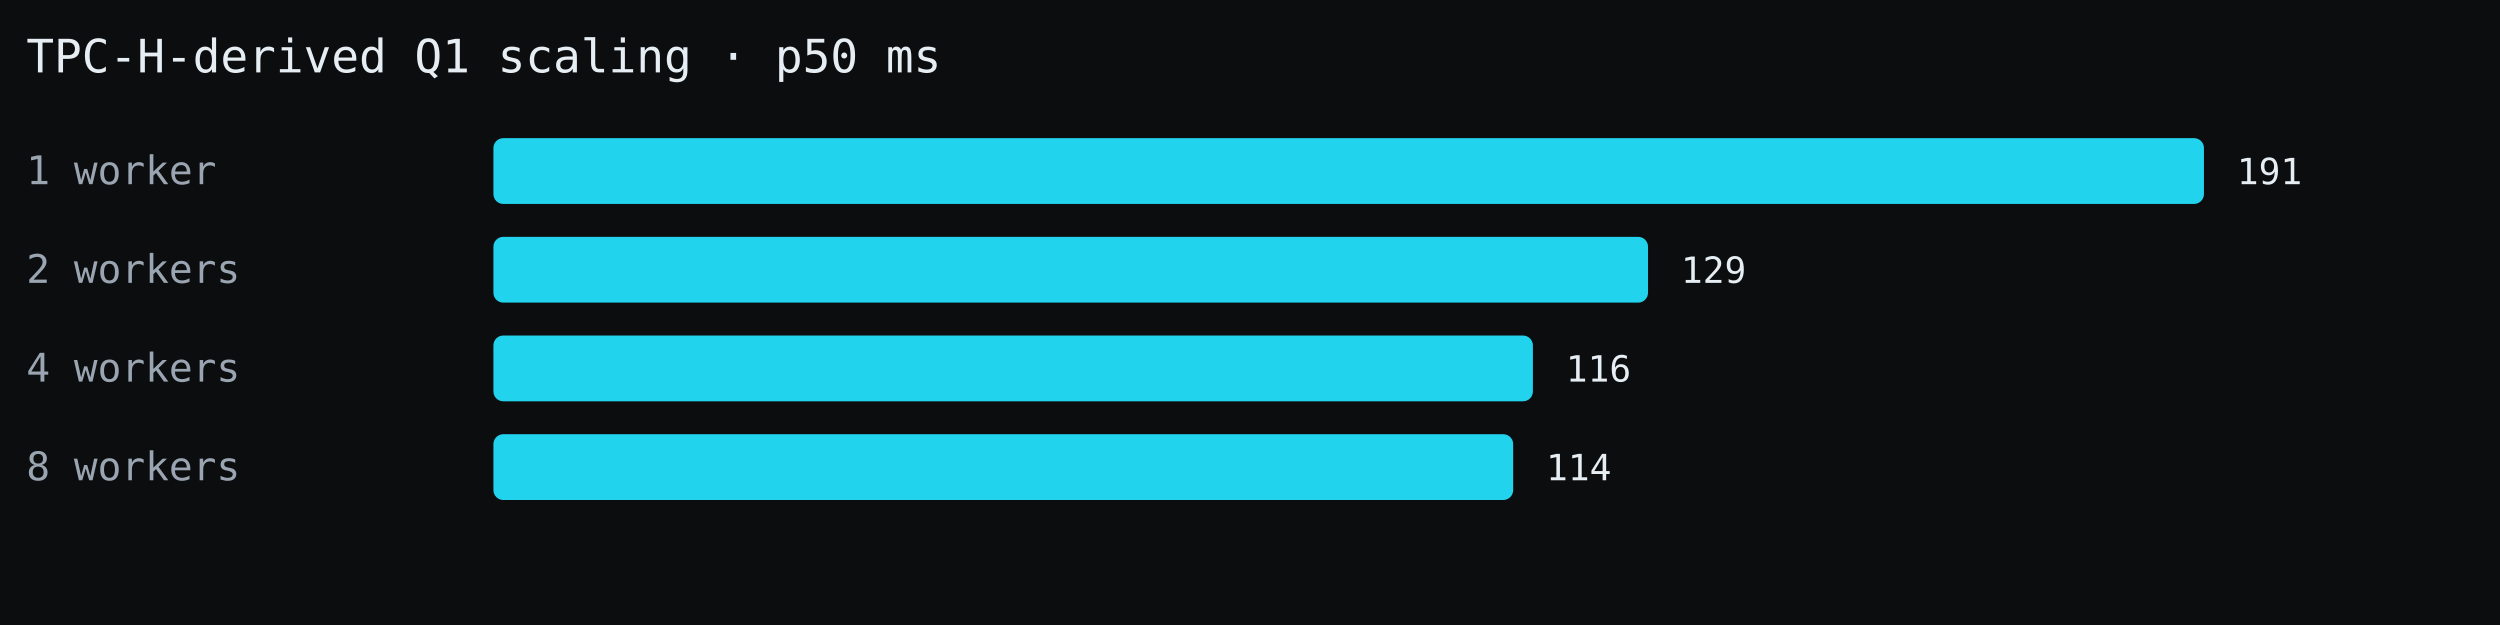
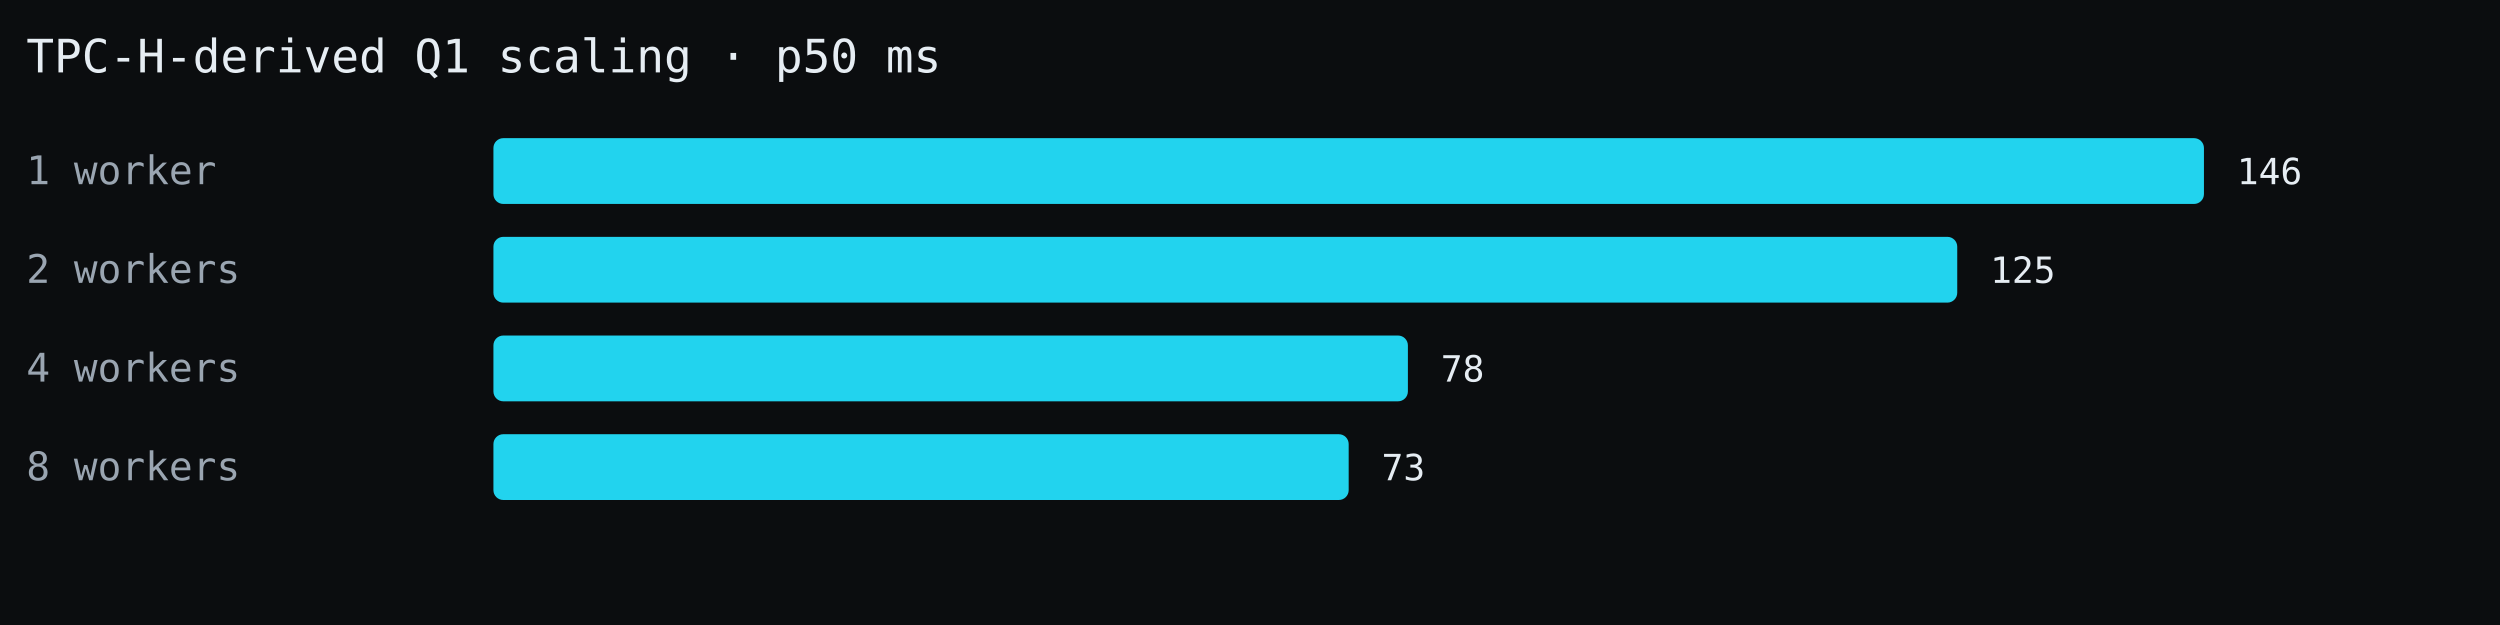
<svg xmlns="http://www.w3.org/2000/svg" width="760" height="190" viewBox="0 0 760 190">
  <rect width="760" height="190" fill="#0b0d0f" />
  <text x="8" y="22" fill="#e6edf3" font-family="monospace" font-size="14">TPC-H-derived Q1 scaling · p50 ms</text>
  <g font-family="monospace">
    <text x="8" y="56" fill="#9aa5b1" font-size="12">1 worker</text>
    <rect x="150" y="42" width="520" height="20" rx="3" fill="#22d3ee" />
-     <text x="680" y="56" fill="#e6edf3" font-size="11">191</text>
+     <text x="680" y="56" fill="#e6edf3" font-size="11">146</text>
    <text x="8" y="86" fill="#9aa5b1" font-size="12">2 workers</text>
-     <rect x="150" y="72" width="351" height="20" rx="3" fill="#22d3ee" />
-     <text x="511" y="86" fill="#e6edf3" font-size="11">129</text>
+     <rect x="150" y="72" width="445" height="20" rx="3" fill="#22d3ee" />
+     <text x="605" y="86" fill="#e6edf3" font-size="11">125</text>
    <text x="8" y="116" fill="#9aa5b1" font-size="12">4 workers</text>
-     <rect x="150" y="102" width="316" height="20" rx="3" fill="#22d3ee" />
-     <text x="476" y="116" fill="#e6edf3" font-size="11">116</text>
+     <rect x="150" y="102" width="278" height="20" rx="3" fill="#22d3ee" />
+     <text x="438" y="116" fill="#e6edf3" font-size="11">78</text>
    <text x="8" y="146" fill="#9aa5b1" font-size="12">8 workers</text>
-     <rect x="150" y="132" width="310" height="20" rx="3" fill="#22d3ee" />
-     <text x="470" y="146" fill="#e6edf3" font-size="11">114</text>
+     <rect x="150" y="132" width="260" height="20" rx="3" fill="#22d3ee" />
+     <text x="420" y="146" fill="#e6edf3" font-size="11">73</text>
  </g>
</svg>
